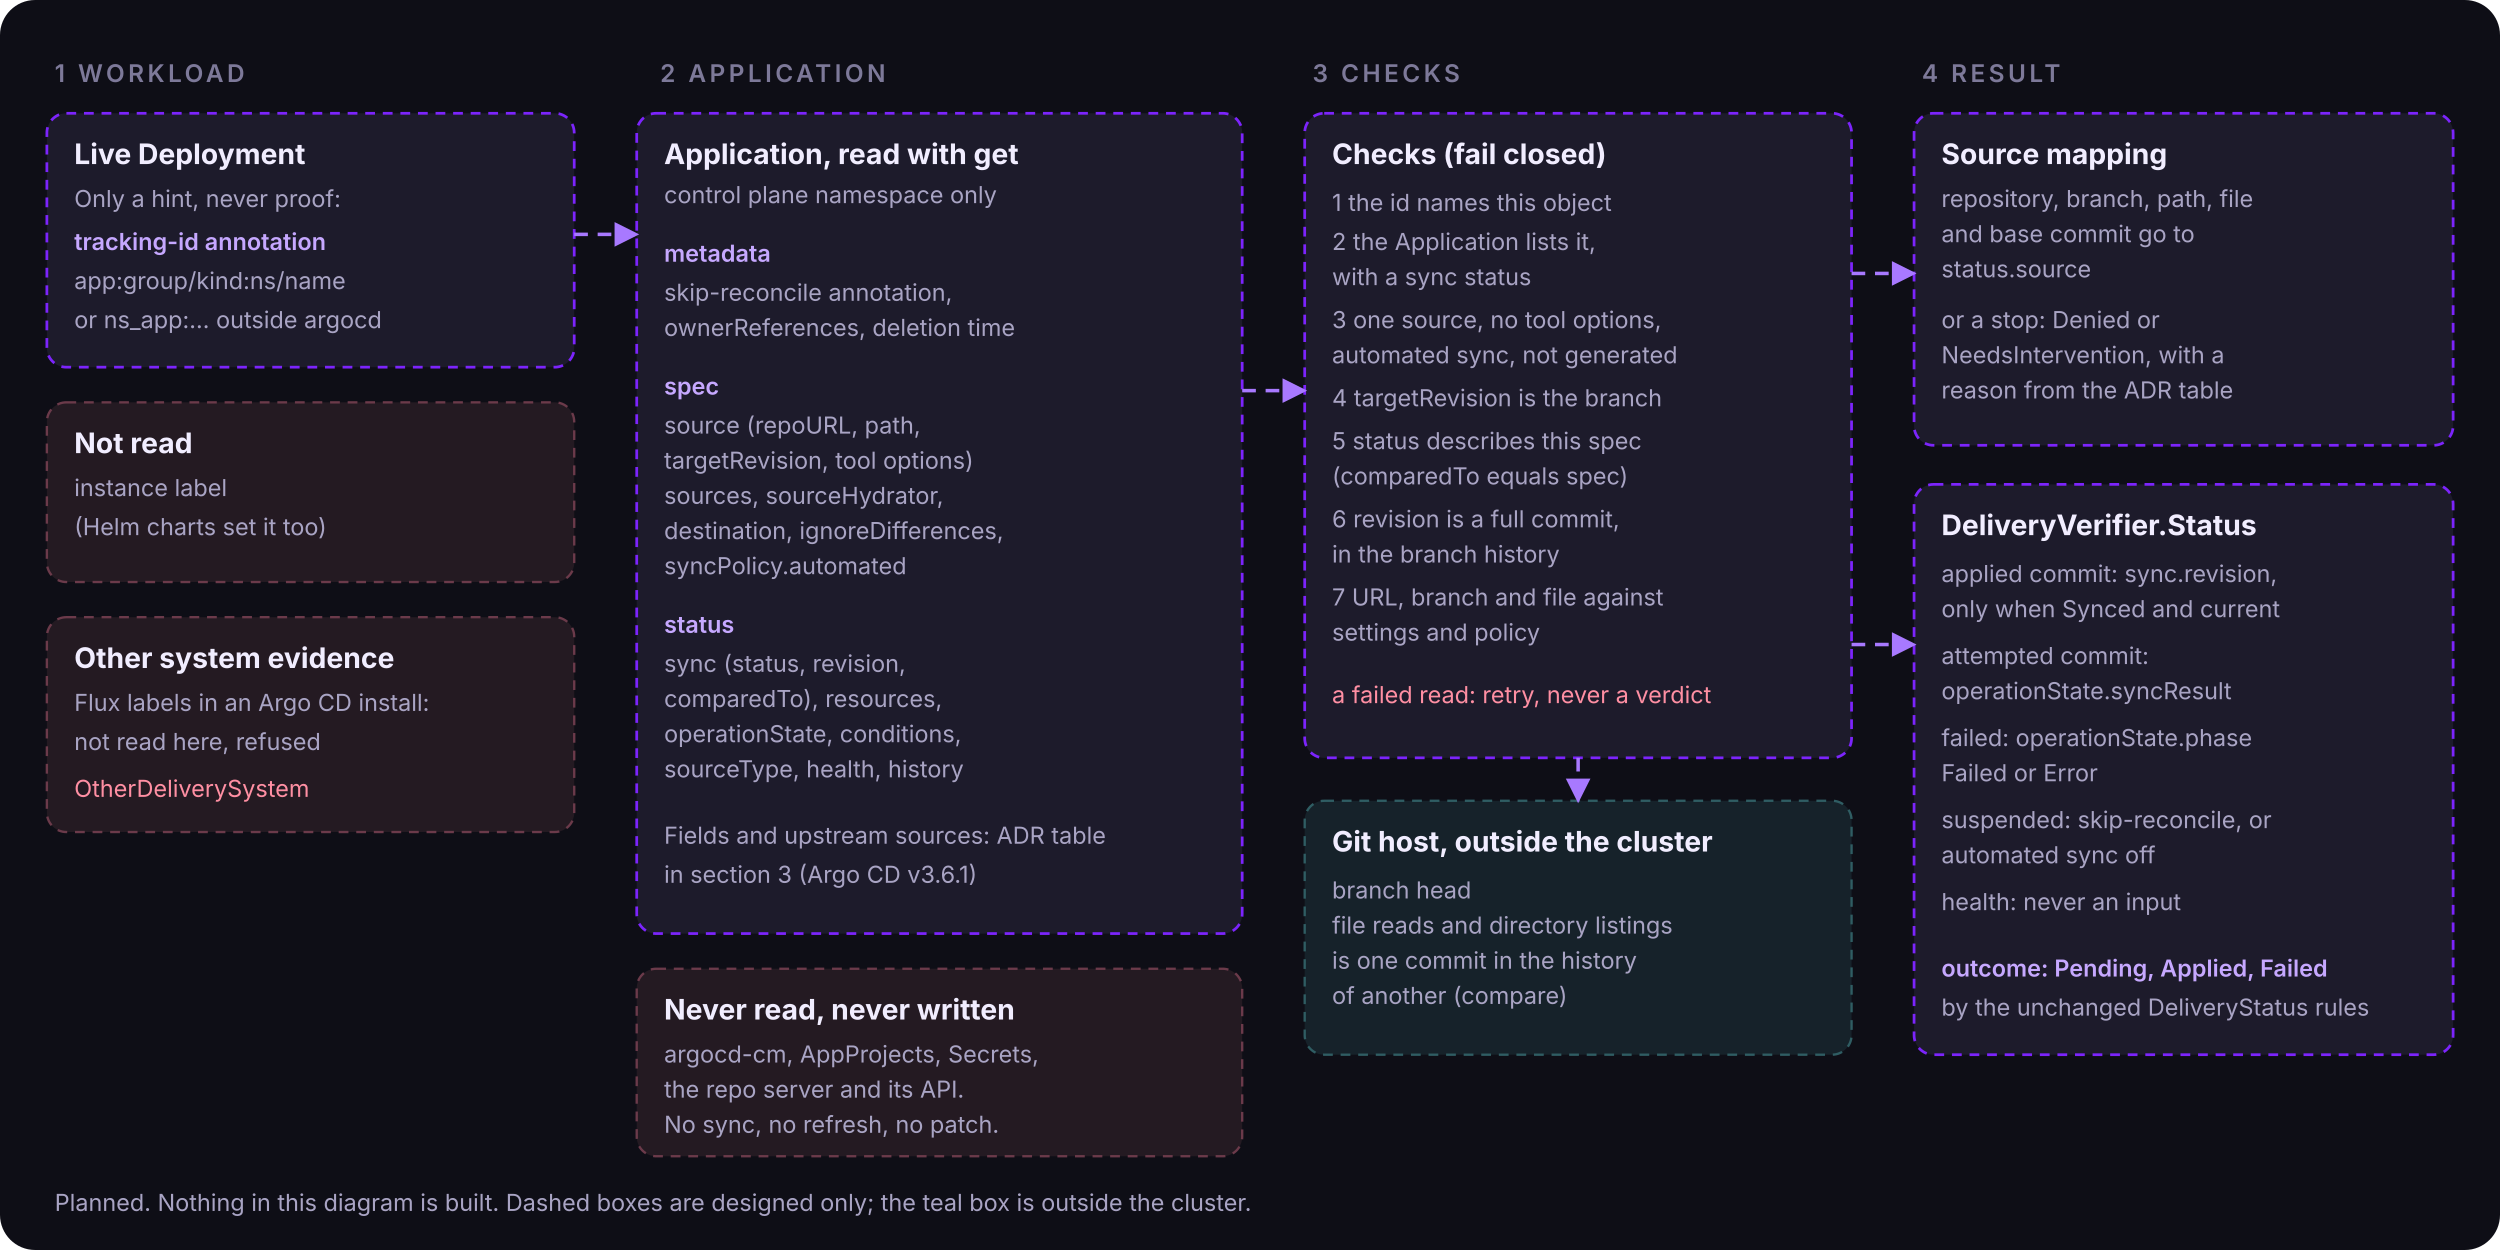
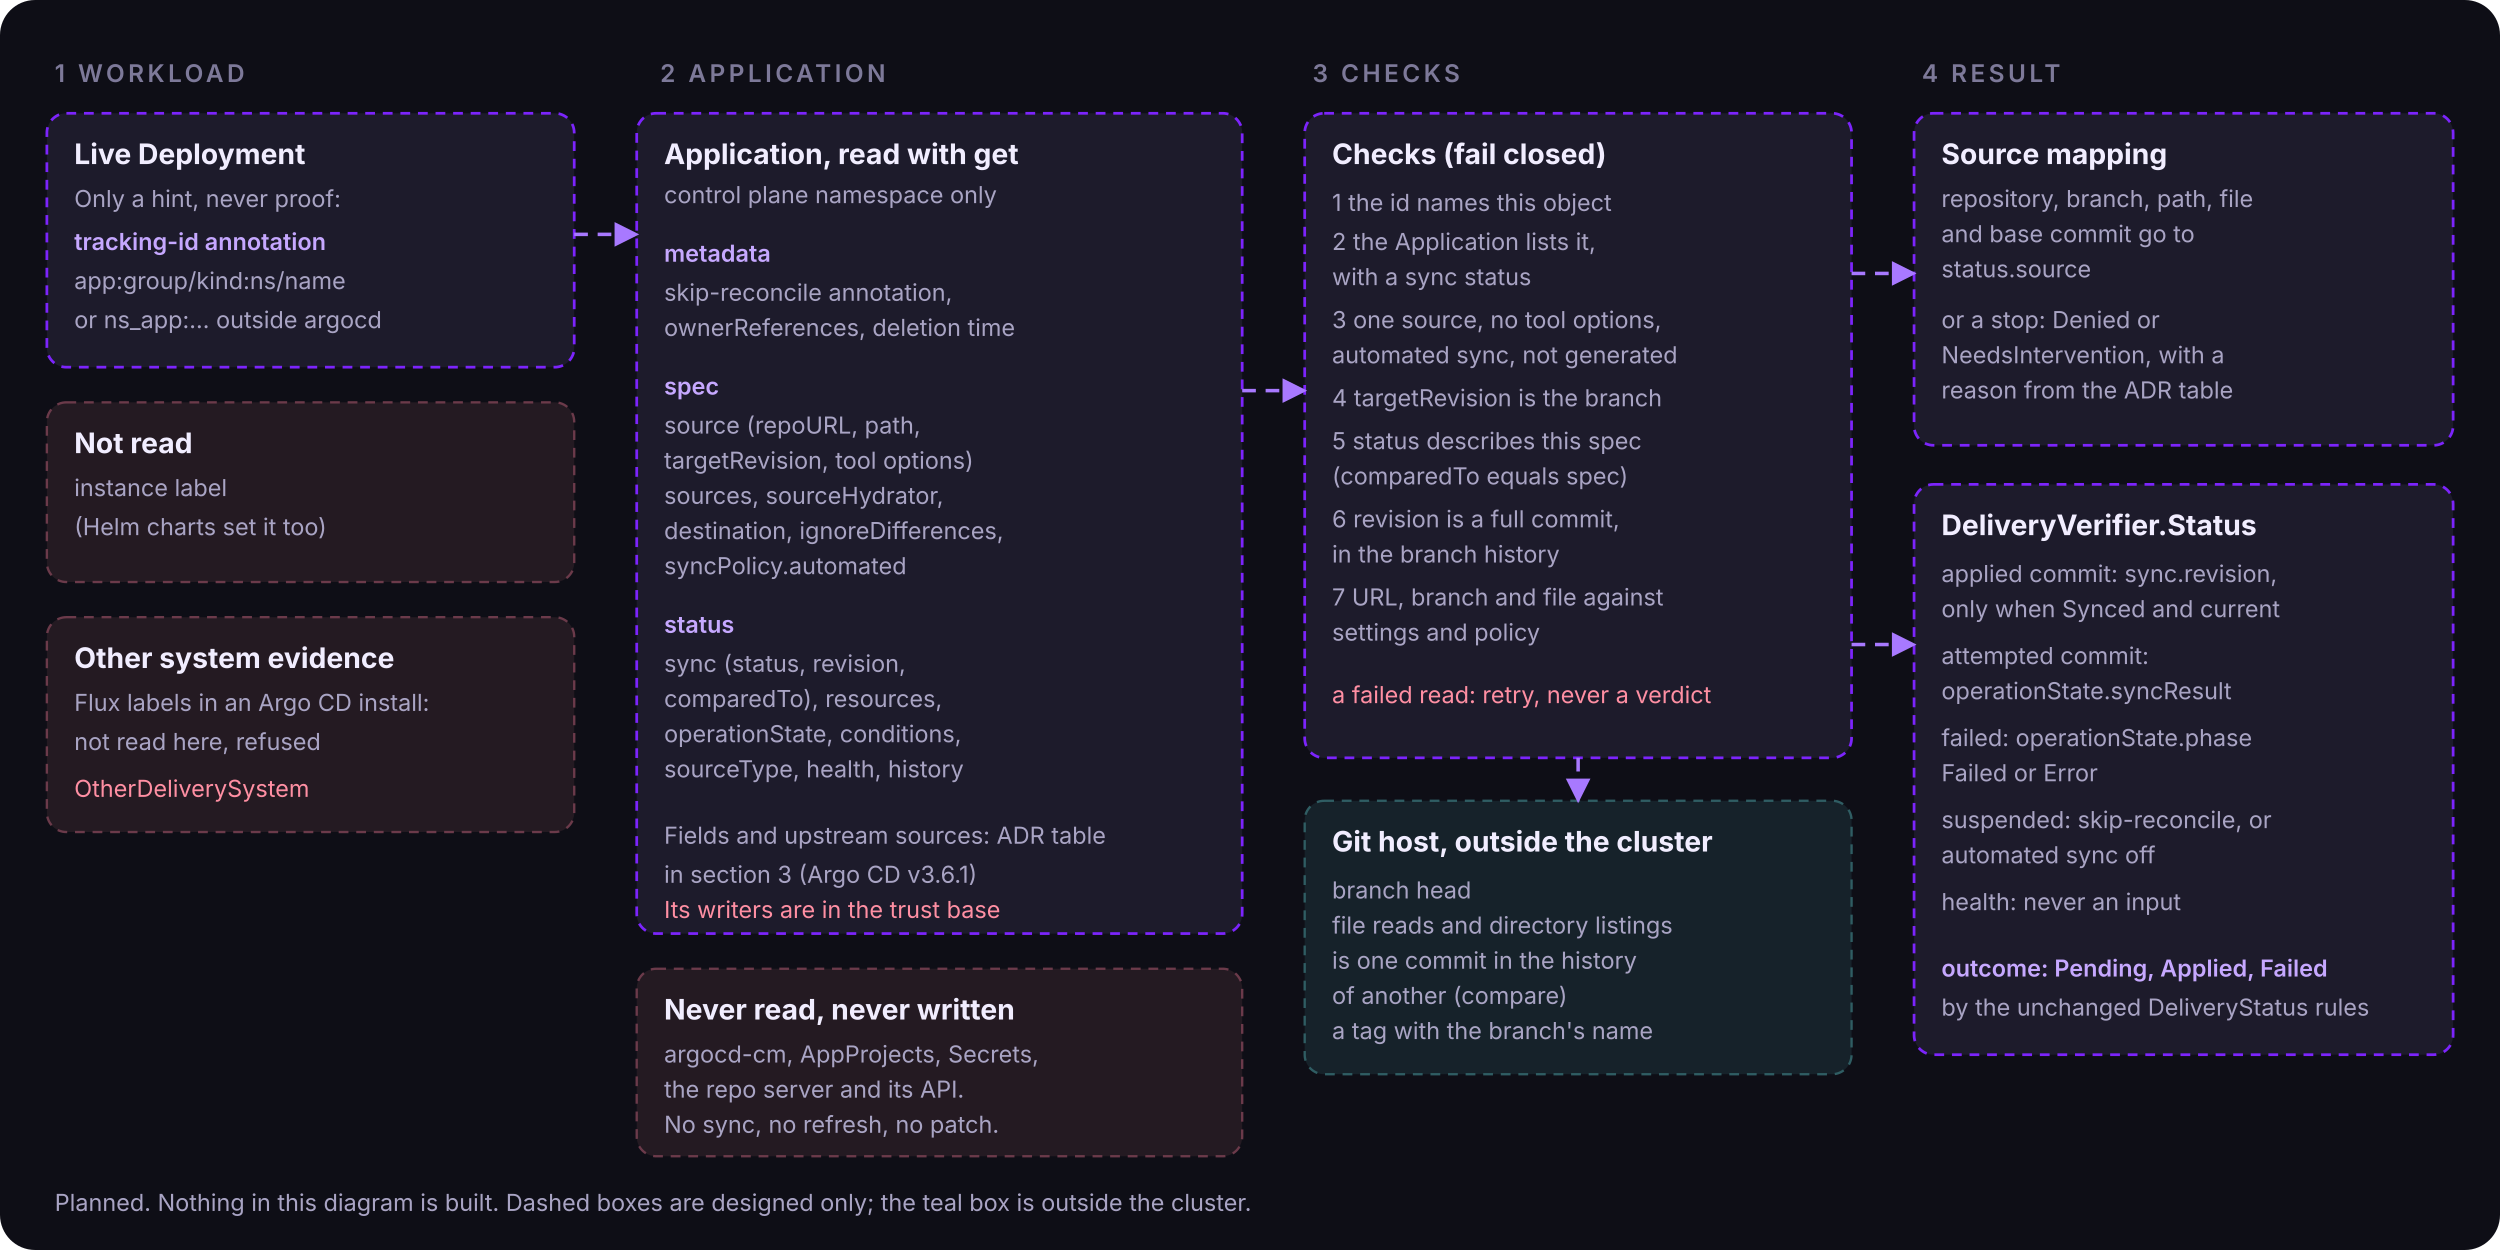
<svg xmlns="http://www.w3.org/2000/svg" viewBox="0 0 1280 640" role="img" aria-labelledby="t d" font-family="Inter, 'Segoe UI', system-ui, -apple-system, sans-serif">
  <defs>
    <marker id="a" viewBox="0 0 10 10" refX="9" refY="5" markerWidth="7" markerHeight="7" orient="auto-start-reverse">
      <path d="M0 0 10 5 0 10z" fill="#a879ff" />
    </marker>
    <style>
      .lane{fill:#13121c;stroke:#2a2740}
      .pl{fill:#1d1b2b;stroke:#7c24fc;stroke-width:1.4;stroke-dasharray:5 4}
      .ext{fill:#16222a;stroke:#2f5d63;stroke-width:1.2;stroke-dasharray:5 4}
      .no{fill:#241a22;stroke:#6b3a4a;stroke-width:1.2;stroke-dasharray:5 4}
      .h{fill:#f1edff;font-size:14.5px;font-weight:650}
      .s{fill:#a9a4c4;font-size:12px}
      .lbl{fill:#c6a8ff;font-size:12px;font-weight:600}
      .bad{fill:#ff8fa3;font-size:12px}
      .lanet{fill:#7d7999;font-size:12.5px;font-weight:600;letter-spacing:.14em}
      .f{stroke:#a879ff;stroke-width:1.8;fill:none;stroke-dasharray:7 5}
    </style>
  </defs>
  <rect width="1280" height="640" rx="18" fill="#0e0e16" />
  <text class="lanet" x="28" y="42">1  WORKLOAD</text>
  <text class="lanet" x="338" y="42">2  APPLICATION</text>
  <text class="lanet" x="672" y="42">3  CHECKS</text>
  <text class="lanet" x="984" y="42">4  RESULT</text>
  <rect class="pl" x="24" y="58" width="270" height="130" rx="10" />
  <text class="h" x="38" y="84">Live Deployment</text>
  <text class="s" x="38" y="106">Only a hint, never proof:</text>
  <text class="lbl" x="38" y="128">tracking-id annotation</text>
  <text class="s" x="38" y="148">app:group/kind:ns/name</text>
  <text class="s" x="38" y="168">or ns_app:... outside argocd</text>
  <rect class="no" x="24" y="206" width="270" height="92" rx="10" />
  <text class="h" x="38" y="232">Not read</text>
  <text class="s" x="38" y="254">instance label</text>
  <text class="s" x="38" y="274">(Helm charts set it too)</text>
  <rect class="no" x="24" y="316" width="270" height="110" rx="10" />
  <text class="h" x="38" y="342">Other system evidence</text>
  <text class="s" x="38" y="364">Flux labels in an Argo CD install:</text>
  <text class="s" x="38" y="384">not read here, refused</text>
  <text class="bad" x="38" y="408">OtherDeliverySystem</text>
  <rect class="pl" x="326" y="58" width="310" height="420" rx="10" />
  <text class="h" x="340" y="84">Application, read with get</text>
  <text class="s" x="340" y="104">control plane namespace only</text>
  <text class="lbl" x="340" y="134">metadata</text>
  <text class="s" x="340" y="154">skip-reconcile annotation,</text>
  <text class="s" x="340" y="172">ownerReferences, deletion time</text>
  <text class="lbl" x="340" y="202">spec</text>
  <text class="s" x="340" y="222">source (repoURL, path,</text>
  <text class="s" x="340" y="240">targetRevision, tool options)</text>
  <text class="s" x="340" y="258">sources, sourceHydrator,</text>
  <text class="s" x="340" y="276">destination, ignoreDifferences,</text>
  <text class="s" x="340" y="294">syncPolicy.automated</text>
  <text class="lbl" x="340" y="324">status</text>
  <text class="s" x="340" y="344">sync (status, revision,</text>
  <text class="s" x="340" y="362">comparedTo), resources,</text>
  <text class="s" x="340" y="380">operationState, conditions,</text>
  <text class="s" x="340" y="398">sourceType, health, history</text>
  <text class="s" x="340" y="432">Fields and upstream sources: ADR table</text>
  <text class="s" x="340" y="452">in section 3 (Argo CD v3.6.1)</text>
+   <text class="bad" x="340" y="470">Its writers are in the trust base</text>
  <rect class="no" x="326" y="496" width="310" height="96" rx="10" />
  <text class="h" x="340" y="522">Never read, never written</text>
  <text class="s" x="340" y="544">argocd-cm, AppProjects, Secrets,</text>
  <text class="s" x="340" y="562">the repo server and its API.</text>
  <text class="s" x="340" y="580">No sync, no refresh, no patch.</text>
  <rect class="pl" x="668" y="58" width="280" height="330" rx="10" />
  <text class="h" x="682" y="84">Checks (fail closed)</text>
  <text class="s" x="682" y="108">1 the id names this object</text>
  <text class="s" x="682" y="128">2 the Application lists it,</text>
  <text class="s" x="682" y="146">  with a sync status</text>
  <text class="s" x="682" y="168">3 one source, no tool options,</text>
  <text class="s" x="682" y="186">  automated sync, not generated</text>
  <text class="s" x="682" y="208">4 targetRevision is the branch</text>
  <text class="s" x="682" y="230">5 status describes this spec</text>
  <text class="s" x="682" y="248">  (comparedTo equals spec)</text>
  <text class="s" x="682" y="270">6 revision is a full commit,</text>
  <text class="s" x="682" y="288">  in the branch history</text>
  <text class="s" x="682" y="310">7 URL, branch and file against</text>
  <text class="s" x="682" y="328">  settings and policy</text>
  <text class="bad" x="682" y="360">a failed read: retry, never a verdict</text>
-   <rect class="ext" x="668" y="410" width="280" height="130" rx="10" />
+   <rect class="ext" x="668" y="410" width="280" height="140" rx="10" />
  <text class="h" x="682" y="436">Git host, outside the cluster</text>
  <text class="s" x="682" y="460">branch head</text>
  <text class="s" x="682" y="478">file reads and directory listings</text>
  <text class="s" x="682" y="496">is one commit in the history</text>
  <text class="s" x="682" y="514">of another (compare)</text>
+   <text class="s" x="682" y="532">a tag with the branch's name</text>
  <rect class="pl" x="980" y="58" width="276" height="170" rx="10" />
  <text class="h" x="994" y="84">Source mapping</text>
  <text class="s" x="994" y="106">repository, branch, path, file</text>
  <text class="s" x="994" y="124">and base commit go to</text>
  <text class="s" x="994" y="142">status.source</text>
  <text class="s" x="994" y="168">or a stop: Denied or</text>
  <text class="s" x="994" y="186">NeedsIntervention, with a</text>
  <text class="s" x="994" y="204">reason from the ADR table</text>
  <rect class="pl" x="980" y="248" width="276" height="292" rx="10" />
  <text class="h" x="994" y="274">DeliveryVerifier.Status</text>
  <text class="s" x="994" y="298">applied commit: sync.revision,</text>
  <text class="s" x="994" y="316">only when Synced and current</text>
  <text class="s" x="994" y="340">attempted commit:</text>
  <text class="s" x="994" y="358">operationState.syncResult</text>
  <text class="s" x="994" y="382">failed: operationState.phase</text>
  <text class="s" x="994" y="400">Failed or Error</text>
  <text class="s" x="994" y="424">suspended: skip-reconcile, or</text>
  <text class="s" x="994" y="442">automated sync off</text>
  <text class="s" x="994" y="466">health: never an input</text>
  <text class="lbl" x="994" y="500">outcome: Pending, Applied, Failed</text>
  <text class="s" x="994" y="520">by the unchanged DeliveryStatus rules</text>
  <path class="f" d="M294 120 H326" marker-end="url(#a)" />
  <path class="f" d="M636 200 H668" marker-end="url(#a)" />
  <path class="f" d="M948 140 H980" marker-end="url(#a)" />
  <path class="f" d="M948 330 H980" marker-end="url(#a)" />
  <path class="f" d="M808 388 V410" marker-end="url(#a)" />
  <text class="s" x="28" y="620">Planned. Nothing in this diagram is built. Dashed boxes are designed only; the teal box is outside the cluster.</text>
</svg>
